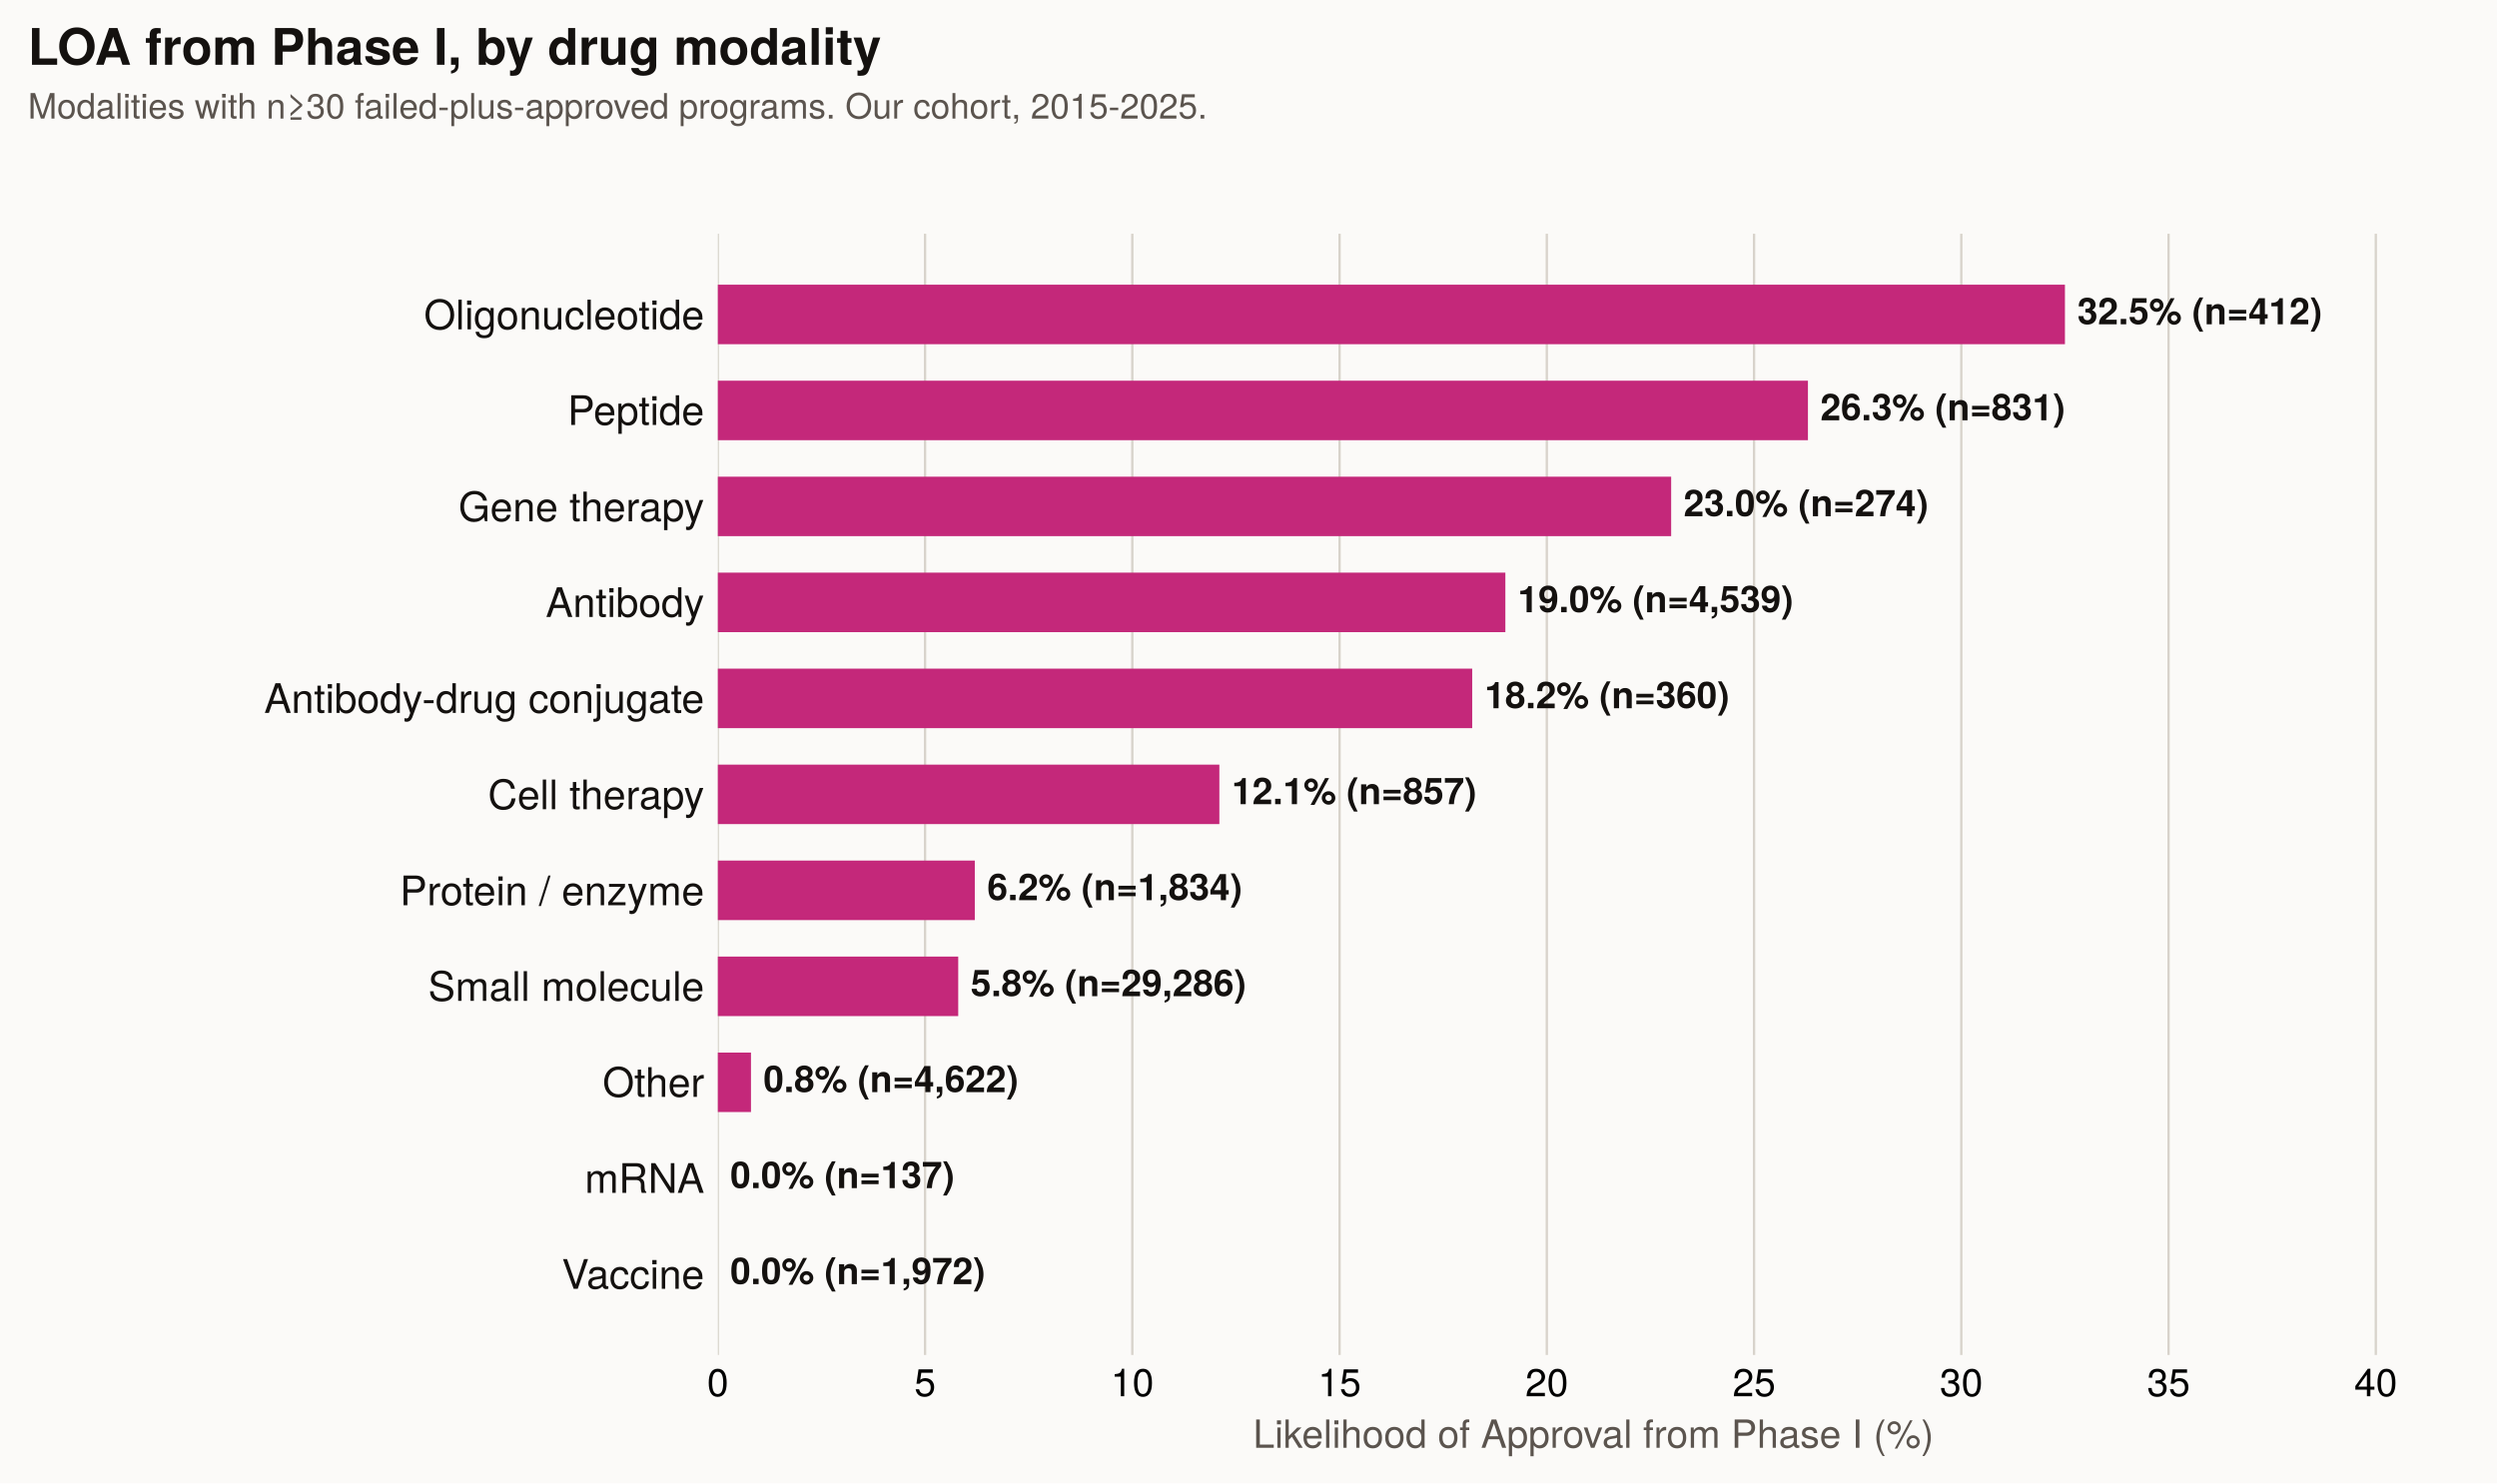
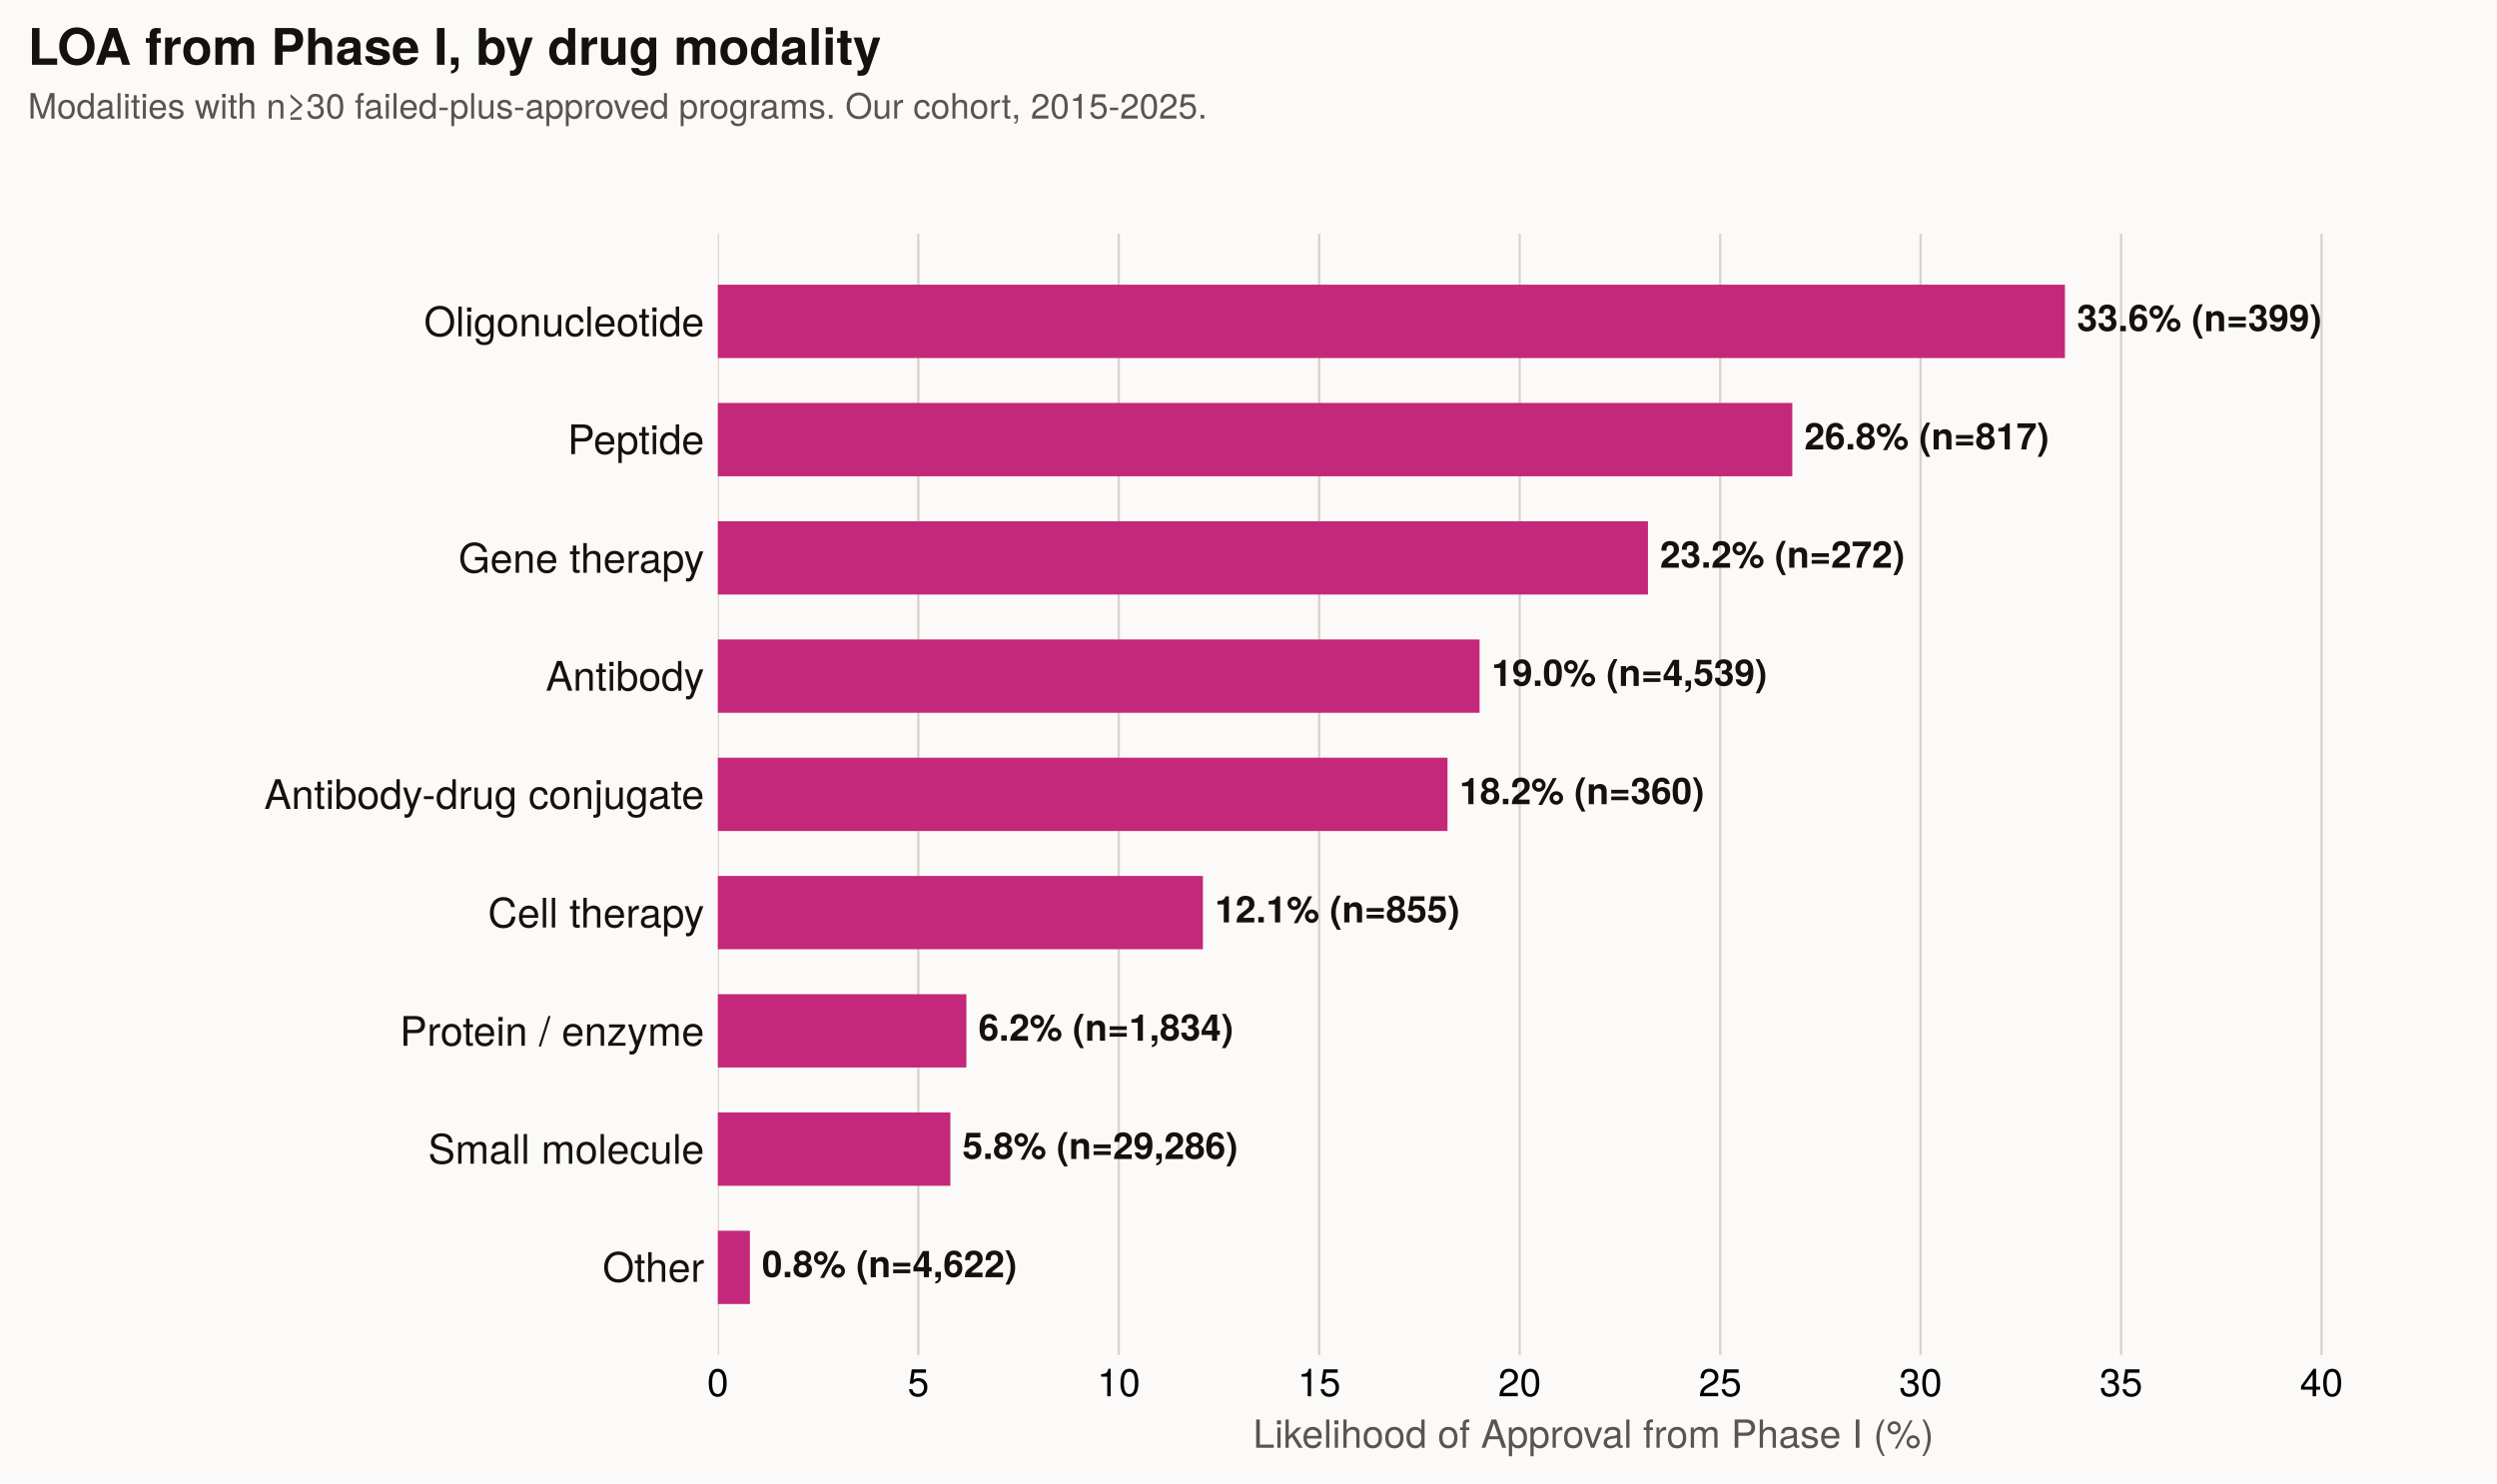
<svg xmlns="http://www.w3.org/2000/svg" width="643.68pt" height="382.433pt" viewBox="0 0 643.68 382.433" version="1.1">
  <defs>
    <style type="text/css">*{stroke-linejoin: round; stroke-linecap: butt}</style>
  </defs>
  <g id="figure_1">
    <g id="patch_1">
      <path d="M 0 382.433  L 643.68 382.433  L 643.68 0  L 0 0  z " style="fill: #fbfaf8" />
    </g>
    <g id="axes_1">
      <g id="patch_2">
        <path d="M 185.04 349.342  L 636.48 349.342  L 636.48 60.262  L 185.04 60.262  z " style="fill: #fbfaf8" />
      </g>
      <g id="matplotlib.axis_1">
        <g id="xtick_1">
          <g id="line2d_1">
-             <path d="M 185.04 349.342  L 185.04 60.262  " clip-path="url(#pb0aa2699aa)" style="fill: none; stroke: #d8d3cb; stroke-width: 0.6; stroke-linecap: square" />
+             <path d="M 185.04 349.342  L 185.04 60.262  " clip-path="url(#p90b248fcc0)" style="fill: none; stroke: #d8d3cb; stroke-width: 0.6; stroke-linecap: square" />
          </g>
          <g id="line2d_2" />
          <g id="text_1">
            <text style="font-size: 10px; font-family: 'Helvetica Neue'; text-anchor: middle" x="185.04" y="359.983" transform="rotate(-0 185.04 359.9828)">0</text>
          </g>
        </g>
        <g id="xtick_2">
          <g id="line2d_3">
-             <path d="M 238.465 349.342  L 238.465 60.262  " clip-path="url(#pb0aa2699aa)" style="fill: none; stroke: #d8d3cb; stroke-width: 0.6; stroke-linecap: square" />
+             <path d="M 236.716 349.342  L 236.716 60.262  " clip-path="url(#p90b248fcc0)" style="fill: none; stroke: #d8d3cb; stroke-width: 0.6; stroke-linecap: square" />
          </g>
          <g id="line2d_4" />
          <g id="text_2">
-             <text style="font-size: 10px; font-family: 'Helvetica Neue'; text-anchor: middle" x="238.465" y="359.983" transform="rotate(-0 238.4649 359.9828)">5</text>
+             <text style="font-size: 10px; font-family: 'Helvetica Neue'; text-anchor: middle" x="236.716" y="359.983" transform="rotate(-0 236.7158 359.9828)">5</text>
          </g>
        </g>
        <g id="xtick_3">
          <g id="line2d_5">
-             <path d="M 291.89 349.342  L 291.89 60.262  " clip-path="url(#pb0aa2699aa)" style="fill: none; stroke: #d8d3cb; stroke-width: 0.6; stroke-linecap: square" />
+             <path d="M 288.392 349.342  L 288.392 60.262  " clip-path="url(#p90b248fcc0)" style="fill: none; stroke: #d8d3cb; stroke-width: 0.6; stroke-linecap: square" />
          </g>
          <g id="line2d_6" />
          <g id="text_3">
-             <text style="font-size: 10px; font-family: 'Helvetica Neue'; text-anchor: middle" x="291.89" y="359.983" transform="rotate(-0 291.8897 359.9828)">10</text>
+             <text style="font-size: 10px; font-family: 'Helvetica Neue'; text-anchor: middle" x="288.392" y="359.983" transform="rotate(-0 288.3916 359.9828)">10</text>
          </g>
        </g>
        <g id="xtick_4">
          <g id="line2d_7">
-             <path d="M 345.315 349.342  L 345.315 60.262  " clip-path="url(#pb0aa2699aa)" style="fill: none; stroke: #d8d3cb; stroke-width: 0.6; stroke-linecap: square" />
+             <path d="M 340.067 349.342  L 340.067 60.262  " clip-path="url(#p90b248fcc0)" style="fill: none; stroke: #d8d3cb; stroke-width: 0.6; stroke-linecap: square" />
          </g>
          <g id="line2d_8" />
          <g id="text_4">
-             <text style="font-size: 10px; font-family: 'Helvetica Neue'; text-anchor: middle" x="345.315" y="359.983" transform="rotate(-0 345.3146 359.9828)">15</text>
+             <text style="font-size: 10px; font-family: 'Helvetica Neue'; text-anchor: middle" x="340.067" y="359.983" transform="rotate(-0 340.0675 359.9828)">15</text>
          </g>
        </g>
        <g id="xtick_5">
          <g id="line2d_9">
-             <path d="M 398.739 349.342  L 398.739 60.262  " clip-path="url(#pb0aa2699aa)" style="fill: none; stroke: #d8d3cb; stroke-width: 0.6; stroke-linecap: square" />
+             <path d="M 391.743 349.342  L 391.743 60.262  " clip-path="url(#p90b248fcc0)" style="fill: none; stroke: #d8d3cb; stroke-width: 0.6; stroke-linecap: square" />
          </g>
          <g id="line2d_10" />
          <g id="text_5">
-             <text style="font-size: 10px; font-family: 'Helvetica Neue'; text-anchor: middle" x="398.739" y="359.983" transform="rotate(-0 398.7394 359.9828)">20</text>
+             <text style="font-size: 10px; font-family: 'Helvetica Neue'; text-anchor: middle" x="391.743" y="359.983" transform="rotate(-0 391.7433 359.9828)">20</text>
          </g>
        </g>
        <g id="xtick_6">
          <g id="line2d_11">
-             <path d="M 452.164 349.342  L 452.164 60.262  " clip-path="url(#pb0aa2699aa)" style="fill: none; stroke: #d8d3cb; stroke-width: 0.6; stroke-linecap: square" />
+             <path d="M 443.419 349.342  L 443.419 60.262  " clip-path="url(#p90b248fcc0)" style="fill: none; stroke: #d8d3cb; stroke-width: 0.6; stroke-linecap: square" />
          </g>
          <g id="line2d_12" />
          <g id="text_6">
-             <text style="font-size: 10px; font-family: 'Helvetica Neue'; text-anchor: middle" x="452.164" y="359.983" transform="rotate(-0 452.1643 359.9828)">25</text>
+             <text style="font-size: 10px; font-family: 'Helvetica Neue'; text-anchor: middle" x="443.419" y="359.983" transform="rotate(-0 443.4191 359.9828)">25</text>
          </g>
        </g>
        <g id="xtick_7">
          <g id="line2d_13">
-             <path d="M 505.589 349.342  L 505.589 60.262  " clip-path="url(#pb0aa2699aa)" style="fill: none; stroke: #d8d3cb; stroke-width: 0.6; stroke-linecap: square" />
+             <path d="M 495.095 349.342  L 495.095 60.262  " clip-path="url(#p90b248fcc0)" style="fill: none; stroke: #d8d3cb; stroke-width: 0.6; stroke-linecap: square" />
          </g>
          <g id="line2d_14" />
          <g id="text_7">
-             <text style="font-size: 10px; font-family: 'Helvetica Neue'; text-anchor: middle" x="505.589" y="359.983" transform="rotate(-0 505.5891 359.9828)">30</text>
+             <text style="font-size: 10px; font-family: 'Helvetica Neue'; text-anchor: middle" x="495.095" y="359.983" transform="rotate(-0 495.0949 359.9828)">30</text>
          </g>
        </g>
        <g id="xtick_8">
          <g id="line2d_15">
-             <path d="M 559.014 349.342  L 559.014 60.262  " clip-path="url(#pb0aa2699aa)" style="fill: none; stroke: #d8d3cb; stroke-width: 0.6; stroke-linecap: square" />
+             <path d="M 546.771 349.342  L 546.771 60.262  " clip-path="url(#p90b248fcc0)" style="fill: none; stroke: #d8d3cb; stroke-width: 0.6; stroke-linecap: square" />
          </g>
          <g id="line2d_16" />
          <g id="text_8">
-             <text style="font-size: 10px; font-family: 'Helvetica Neue'; text-anchor: middle" x="559.014" y="359.983" transform="rotate(-0 559.014 359.9828)">35</text>
+             <text style="font-size: 10px; font-family: 'Helvetica Neue'; text-anchor: middle" x="546.771" y="359.983" transform="rotate(-0 546.7708 359.9828)">35</text>
          </g>
        </g>
        <g id="xtick_9">
          <g id="line2d_17">
-             <path d="M 612.439 349.342  L 612.439 60.262  " clip-path="url(#pb0aa2699aa)" style="fill: none; stroke: #d8d3cb; stroke-width: 0.6; stroke-linecap: square" />
+             <path d="M 598.447 349.342  L 598.447 60.262  " clip-path="url(#p90b248fcc0)" style="fill: none; stroke: #d8d3cb; stroke-width: 0.6; stroke-linecap: square" />
          </g>
          <g id="line2d_18" />
          <g id="text_9">
-             <text style="font-size: 10px; font-family: 'Helvetica Neue'; text-anchor: middle" x="612.439" y="359.983" transform="rotate(-0 612.4388 359.9828)">40</text>
+             <text style="font-size: 10px; font-family: 'Helvetica Neue'; text-anchor: middle" x="598.447" y="359.983" transform="rotate(-0 598.4466 359.9828)">40</text>
          </g>
        </g>
        <g id="text_10">
          <text style="font-size: 10px; font-family: 'Helvetica Neue'; text-anchor: middle; fill: #5b544e" x="410.76" y="373.262" transform="rotate(-0 410.76 373.2625)">Likelihood of Approval from Phase I (%)</text>
        </g>
      </g>
      <g id="matplotlib.axis_2">
        <g id="ytick_1">
          <g id="line2d_19" />
          <g id="text_11">
-             <text style="font-size: 10.5px; font-family: 'Helvetica Neue'; text-anchor: end; fill: #14110f" x="181.54" y="332.28" transform="rotate(-0 181.54 332.2798)">Vaccine</text>
+             <text style="font-size: 10.5px; font-family: 'Helvetica Neue'; text-anchor: end; fill: #14110f" x="181.54" y="330.5" transform="rotate(-0 181.54 330.5)">Other</text>
          </g>
        </g>
        <g id="ytick_2">
          <g id="line2d_20" />
          <g id="text_12">
-             <text style="font-size: 10.5px; font-family: 'Helvetica Neue'; text-anchor: end; fill: #14110f" x="181.54" y="307.534" transform="rotate(-0 181.54 307.5341)">mRNA</text>
+             <text style="font-size: 10.5px; font-family: 'Helvetica Neue'; text-anchor: end; fill: #14110f" x="181.54" y="300.013" transform="rotate(-0 181.54 300.0127)">Small molecule</text>
          </g>
        </g>
        <g id="ytick_3">
          <g id="line2d_21" />
          <g id="text_13">
-             <text style="font-size: 10.5px; font-family: 'Helvetica Neue'; text-anchor: end; fill: #14110f" x="181.54" y="282.788" transform="rotate(-0 181.54 282.7883)">Other</text>
+             <text style="font-size: 10.5px; font-family: 'Helvetica Neue'; text-anchor: end; fill: #14110f" x="181.54" y="269.614" transform="rotate(-0 181.54 269.6141)">Protein / enzyme</text>
          </g>
        </g>
        <g id="ytick_4">
          <g id="line2d_22" />
          <g id="text_14">
-             <text style="font-size: 10.5px; font-family: 'Helvetica Neue'; text-anchor: end; fill: #14110f" x="181.54" y="258.043" transform="rotate(-0 181.54 258.0425)">Small molecule</text>
+             <text style="font-size: 10.5px; font-family: 'Helvetica Neue'; text-anchor: end; fill: #14110f" x="181.54" y="239.127" transform="rotate(-0 181.54 239.1268)">Cell therapy</text>
          </g>
        </g>
        <g id="ytick_5">
          <g id="line2d_23" />
          <g id="text_15">
-             <text style="font-size: 10.5px; font-family: 'Helvetica Neue'; text-anchor: end; fill: #14110f" x="181.54" y="233.385" transform="rotate(-0 181.54 233.3854)">Protein / enzyme</text>
+             <text style="font-size: 10.5px; font-family: 'Helvetica Neue'; text-anchor: end; fill: #14110f" x="181.54" y="208.551" transform="rotate(-0 181.54 208.551)">Antibody-drug conjugate</text>
          </g>
        </g>
        <g id="ytick_6">
          <g id="line2d_24" />
          <g id="text_16">
-             <text style="font-size: 10.5px; font-family: 'Helvetica Neue'; text-anchor: end; fill: #14110f" x="181.54" y="208.64" transform="rotate(-0 181.54 208.6396)">Cell therapy</text>
+             <text style="font-size: 10.5px; font-family: 'Helvetica Neue'; text-anchor: end; fill: #14110f" x="181.54" y="178.064" transform="rotate(-0 181.54 178.0638)">Antibody</text>
          </g>
        </g>
        <g id="ytick_7">
          <g id="line2d_25" />
          <g id="text_17">
-             <text style="font-size: 10.5px; font-family: 'Helvetica Neue'; text-anchor: end; fill: #14110f" x="181.54" y="183.805" transform="rotate(-0 181.54 183.8053)">Antibody-drug conjugate</text>
+             <text style="font-size: 10.5px; font-family: 'Helvetica Neue'; text-anchor: end; fill: #14110f" x="181.54" y="147.665" transform="rotate(-0 181.54 147.6651)">Gene therapy</text>
          </g>
        </g>
        <g id="ytick_8">
          <g id="line2d_26" />
          <g id="text_18">
-             <text style="font-size: 10.5px; font-family: 'Helvetica Neue'; text-anchor: end; fill: #14110f" x="181.54" y="159.059" transform="rotate(-0 181.54 159.0595)">Antibody</text>
+             <text style="font-size: 10.5px; font-family: 'Helvetica Neue'; text-anchor: end; fill: #14110f" x="181.54" y="117.089" transform="rotate(-0 181.54 117.0893)">Peptide</text>
          </g>
        </g>
        <g id="ytick_9">
          <g id="line2d_27" />
          <g id="text_19">
-             <text style="font-size: 10.5px; font-family: 'Helvetica Neue'; text-anchor: end; fill: #14110f" x="181.54" y="134.402" transform="rotate(-0 181.54 134.4023)">Gene therapy</text>
-           </g>
-         </g>
-         <g id="ytick_10">
-           <g id="line2d_28" />
-           <g id="text_20">
-             <text style="font-size: 10.5px; font-family: 'Helvetica Neue'; text-anchor: end; fill: #14110f" x="181.54" y="109.568" transform="rotate(-0 181.54 109.568)">Peptide</text>
-           </g>
-         </g>
-         <g id="ytick_11">
-           <g id="line2d_29" />
-           <g id="text_21">
-             <text style="font-size: 10.5px; font-family: 'Helvetica Neue'; text-anchor: end; fill: #14110f" x="181.54" y="84.911" transform="rotate(-0 181.54 84.9108)">Oligonucleotide</text>
+             <text style="font-size: 10.5px; font-family: 'Helvetica Neue'; text-anchor: end; fill: #14110f" x="181.54" y="86.691" transform="rotate(-0 181.54 86.69065)">Oligonucleotide</text>
          </g>
        </g>
      </g>
      <g id="patch_3">
-         <path d="M 185.04 336.202  L 185.04 336.202  L 185.04 320.86  L 185.04 320.86  z " clip-path="url(#pb0aa2699aa)" style="fill: #c4287a" />
+         <path d="M 185.04 336.202  L 193.308 336.202  L 193.308 317.3  L 185.04 317.3  z " clip-path="url(#p90b248fcc0)" style="fill: #c4287a" />
      </g>
      <g id="patch_4">
-         <path d="M 185.04 311.456  L 185.04 311.456  L 185.04 296.114  L 185.04 296.114  z " clip-path="url(#pb0aa2699aa)" style="fill: #c4287a" />
+         <path d="M 185.04 305.715  L 244.984 305.715  L 244.984 286.813  L 185.04 286.813  z " clip-path="url(#p90b248fcc0)" style="fill: #c4287a" />
      </g>
      <g id="patch_5">
-         <path d="M 185.04 286.711  L 193.588 286.711  L 193.588 271.368  L 185.04 271.368  z " clip-path="url(#pb0aa2699aa)" style="fill: #c4287a" />
+         <path d="M 185.04 275.228  L 249.118 275.228  L 249.118 256.326  L 185.04 256.326  z " clip-path="url(#p90b248fcc0)" style="fill: #c4287a" />
      </g>
      <g id="patch_6">
-         <path d="M 185.04 261.965  L 247.013 261.965  L 247.013 246.623  L 185.04 246.623  z " clip-path="url(#pb0aa2699aa)" style="fill: #c4287a" />
+         <path d="M 185.04 244.74  L 310.095 244.74  L 310.095 225.838  L 185.04 225.838  z " clip-path="url(#p90b248fcc0)" style="fill: #c4287a" />
      </g>
      <g id="patch_7">
-         <path d="M 185.04 237.219  L 251.287 237.219  L 251.287 221.877  L 185.04 221.877  z " clip-path="url(#pb0aa2699aa)" style="fill: #c4287a" />
+         <path d="M 185.04 214.253  L 373.14 214.253  L 373.14 195.351  L 185.04 195.351  z " clip-path="url(#p90b248fcc0)" style="fill: #c4287a" />
      </g>
      <g id="patch_8">
-         <path d="M 185.04 212.473  L 314.328 212.473  L 314.328 197.131  L 185.04 197.131  z " clip-path="url(#pb0aa2699aa)" style="fill: #c4287a" />
+         <path d="M 185.04 183.766  L 381.408 183.766  L 381.408 164.864  L 185.04 164.864  z " clip-path="url(#p90b248fcc0)" style="fill: #c4287a" />
      </g>
      <g id="patch_9">
-         <path d="M 185.04 187.728  L 379.506 187.728  L 379.506 172.385  L 185.04 172.385  z " clip-path="url(#pb0aa2699aa)" style="fill: #c4287a" />
+         <path d="M 185.04 153.279  L 424.816 153.279  L 424.816 134.377  L 185.04 134.377  z " clip-path="url(#p90b248fcc0)" style="fill: #c4287a" />
      </g>
      <g id="patch_10">
-         <path d="M 185.04 162.982  L 388.054 162.982  L 388.054 147.639  L 185.04 147.639  z " clip-path="url(#pb0aa2699aa)" style="fill: #c4287a" />
+         <path d="M 185.04 122.792  L 462.022 122.792  L 462.022 103.889  L 185.04 103.889  z " clip-path="url(#p90b248fcc0)" style="fill: #c4287a" />
      </g>
      <g id="patch_11">
-         <path d="M 185.04 138.236  L 430.794 138.236  L 430.794 122.894  L 185.04 122.894  z " clip-path="url(#pb0aa2699aa)" style="fill: #c4287a" />
-       </g>
-       <g id="patch_12">
-         <path d="M 185.04 113.49  L 466.055 113.49  L 466.055 98.148  L 185.04 98.148  z " clip-path="url(#pb0aa2699aa)" style="fill: #c4287a" />
-       </g>
-       <g id="patch_13">
-         <path d="M 185.04 88.745  L 532.302 88.745  L 532.302 73.402  L 185.04 73.402  z " clip-path="url(#pb0aa2699aa)" style="fill: #c4287a" />
+         <path d="M 185.04 92.304  L 532.302 92.304  L 532.302 73.402  L 185.04 73.402  z " clip-path="url(#p90b248fcc0)" style="fill: #c4287a" />
+       </g>
+       <g id="text_20">
+         <text style="font-weight: 700; font-size: 9.5px; font-family: 'Helvetica Neue'; text-anchor: start; fill: #14110f" x="196.409" y="329.287" transform="rotate(-0 196.4087 329.2872)">0.8%  (n=4,622)</text>
+       </g>
+       <g id="text_21">
+         <text style="font-weight: 700; font-size: 9.5px; font-family: 'Helvetica Neue'; text-anchor: start; fill: #14110f" x="248.085" y="298.8" transform="rotate(-0 248.0845 298.8)">5.8%  (n=29,286)</text>
      </g>
      <g id="text_22">
-         <text style="font-weight: 700; font-size: 9.5px; font-family: 'Helvetica Neue'; text-anchor: start; fill: #14110f" x="188.245" y="331.067" transform="rotate(-0 188.2455 331.0671)">0.0%  (n=1,972)</text>
+         <text style="font-weight: 700; font-size: 9.5px; font-family: 'Helvetica Neue'; text-anchor: start; fill: #14110f" x="252.219" y="268.313" transform="rotate(-0 252.2186 268.3127)">6.2%  (n=1,834)</text>
      </g>
      <g id="text_23">
-         <text style="font-weight: 700; font-size: 9.5px; font-family: 'Helvetica Neue'; text-anchor: start; fill: #14110f" x="188.245" y="306.321" transform="rotate(-0 188.2455 306.3213)">0.0%  (n=137)</text>
+         <text style="font-weight: 700; font-size: 9.5px; font-family: 'Helvetica Neue'; text-anchor: start; fill: #14110f" x="313.196" y="237.825" transform="rotate(-0 313.196 237.8255)">12.1%  (n=855)</text>
      </g>
      <g id="text_24">
-         <text style="font-weight: 700; font-size: 9.5px; font-family: 'Helvetica Neue'; text-anchor: start; fill: #14110f" x="196.793" y="281.576" transform="rotate(-0 196.7935 281.5755)">0.8%  (n=4,622)</text>
+         <text style="font-weight: 700; font-size: 9.5px; font-family: 'Helvetica Neue'; text-anchor: start; fill: #14110f" x="376.241" y="207.338" transform="rotate(-0 376.2405 207.3382)">18.2%  (n=360)</text>
      </g>
      <g id="text_25">
-         <text style="font-weight: 700; font-size: 9.5px; font-family: 'Helvetica Neue'; text-anchor: start; fill: #14110f" x="250.218" y="256.83" transform="rotate(-0 250.2183 256.8298)">5.8%  (n=29,286)</text>
+         <text style="font-weight: 700; font-size: 9.5px; font-family: 'Helvetica Neue'; text-anchor: start; fill: #14110f" x="384.509" y="176.851" transform="rotate(-0 384.5087 176.851)">19.0%  (n=4,539)</text>
      </g>
      <g id="text_26">
-         <text style="font-weight: 700; font-size: 9.5px; font-family: 'Helvetica Neue'; text-anchor: start; fill: #14110f" x="254.492" y="232.084" transform="rotate(-0 254.4923 232.084)">6.2%  (n=1,834)</text>
+         <text style="font-weight: 700; font-size: 9.5px; font-family: 'Helvetica Neue'; text-anchor: start; fill: #14110f" x="427.916" y="146.364" transform="rotate(-0 427.9164 146.3638)">23.2%  (n=272)</text>
      </g>
      <g id="text_27">
-         <text style="font-weight: 700; font-size: 9.5px; font-family: 'Helvetica Neue'; text-anchor: start; fill: #14110f" x="317.534" y="207.338" transform="rotate(-0 317.5336 207.3382)">12.1%  (n=857)</text>
+         <text style="font-weight: 700; font-size: 9.5px; font-family: 'Helvetica Neue'; text-anchor: start; fill: #14110f" x="465.123" y="115.877" transform="rotate(-0 465.123 115.8765)">26.8%  (n=817)</text>
      </g>
      <g id="text_28">
-         <text style="font-weight: 700; font-size: 9.5px; font-family: 'Helvetica Neue'; text-anchor: start; fill: #14110f" x="382.712" y="182.592" transform="rotate(-0 382.712 182.5925)">18.2%  (n=360)</text>
-       </g>
-       <g id="text_29">
-         <text style="font-weight: 700; font-size: 9.5px; font-family: 'Helvetica Neue'; text-anchor: start; fill: #14110f" x="391.26" y="157.847" transform="rotate(-0 391.2599 157.8467)">19.0%  (n=4,539)</text>
-       </g>
-       <g id="text_30">
-         <text style="font-weight: 700; font-size: 9.5px; font-family: 'Helvetica Neue'; text-anchor: start; fill: #14110f" x="434" y="133.101" transform="rotate(-0 433.9998 133.101)">23.0%  (n=274)</text>
-       </g>
-       <g id="text_31">
-         <text style="font-weight: 700; font-size: 9.5px; font-family: 'Helvetica Neue'; text-anchor: start; fill: #14110f" x="469.26" y="108.355" transform="rotate(-0 469.2602 108.3552)">26.3%  (n=831)</text>
-       </g>
-       <g id="text_32">
-         <text style="font-weight: 700; font-size: 9.5px; font-family: 'Helvetica Neue'; text-anchor: start; fill: #14110f" x="535.507" y="83.609" transform="rotate(-0 535.507 83.60943)">32.5%  (n=412)</text>
-       </g>
-     </g>
-     <g id="text_33">
+         <text style="font-weight: 700; font-size: 9.5px; font-family: 'Helvetica Neue'; text-anchor: start; fill: #14110f" x="535.402" y="85.389" transform="rotate(-0 535.4021 85.38929)">33.6%  (n=399)</text>
+       </g>
+     </g>
+     <g id="text_29">
      <text style="font-weight: 700; font-size: 13px; font-family: 'Helvetica Neue'; text-anchor: start; fill: #14110f" x="7.2" y="16.702" transform="rotate(-0 7.2 16.70219)">LOA from Phase I, by drug modality</text>
    </g>
-     <g id="text_34">
+     <g id="text_30">
      <text style="font-size: 9px; font-family: 'Helvetica Neue'; text-anchor: start; fill: #5b544e" x="7.2" y="30.562" transform="rotate(-0 7.2 30.56219)">Modalities with n≥30 failed-plus-approved programs. Our cohort, 2015-2025.</text>
    </g>
  </g>
  <defs>
-     <clipPath id="pb0aa2699aa">
+     <clipPath id="p90b248fcc0">
      <rect x="185.04" y="60.262" width="451.44" height="289.08" />
    </clipPath>
  </defs>
</svg>
